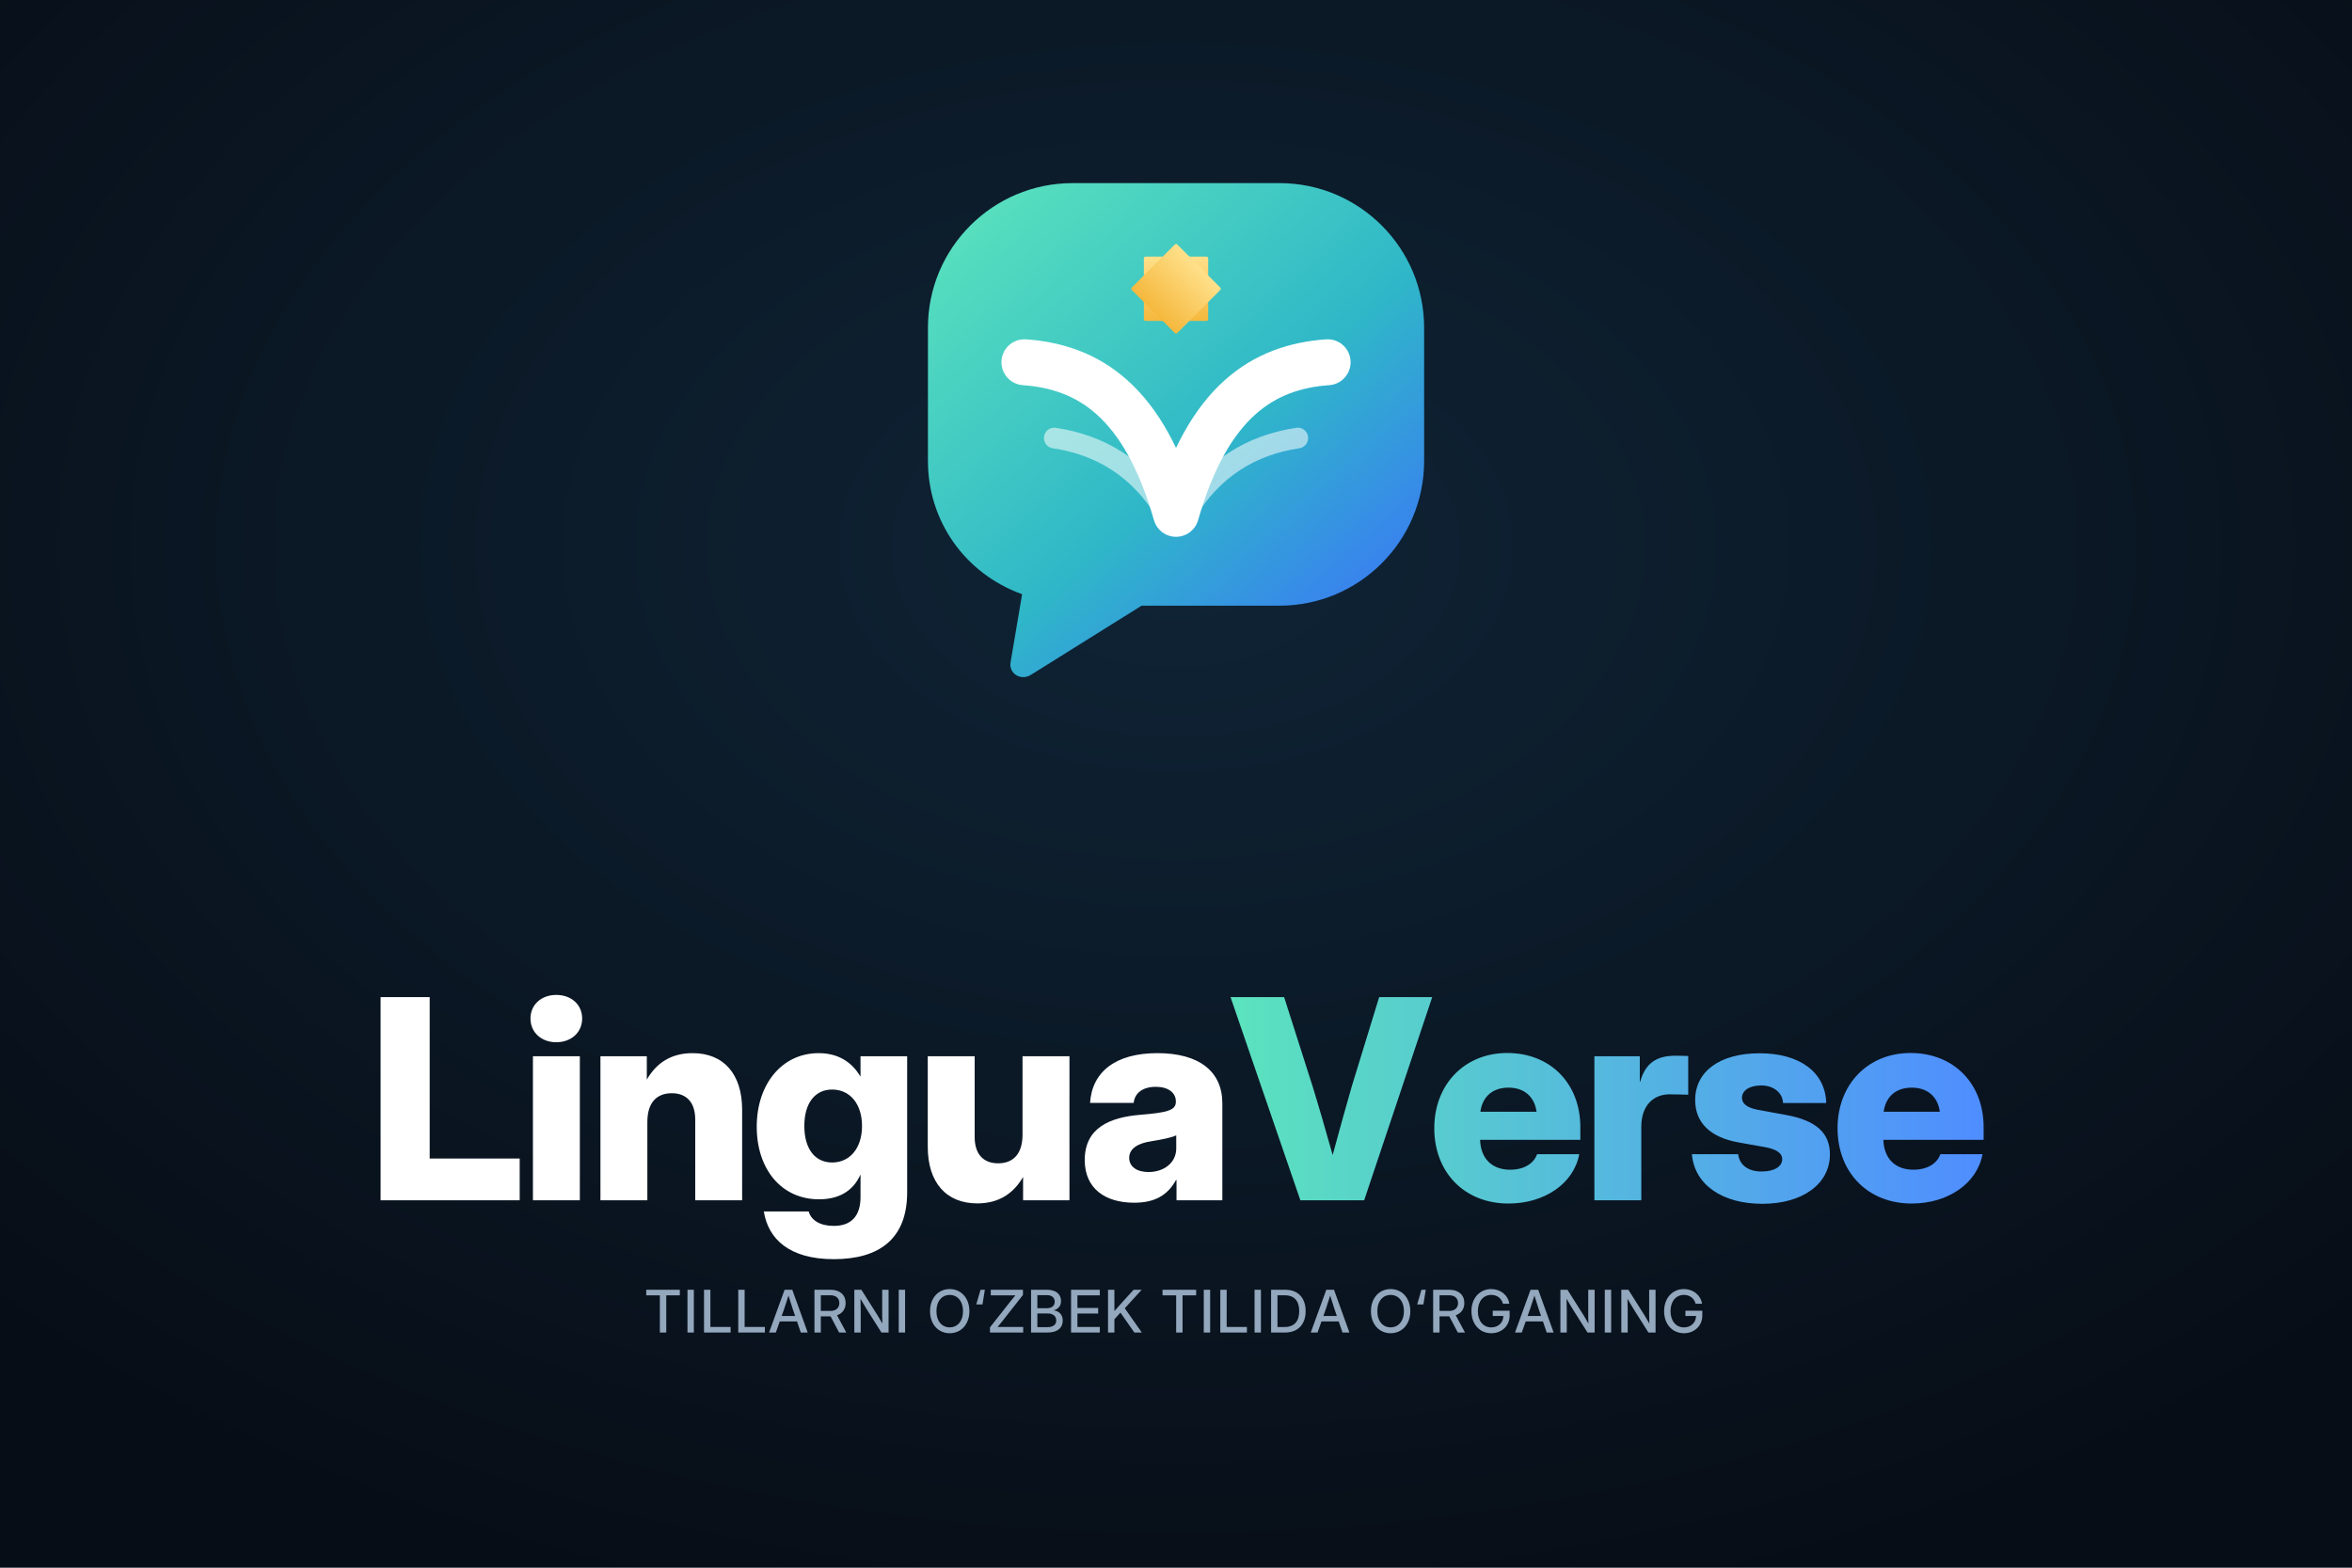
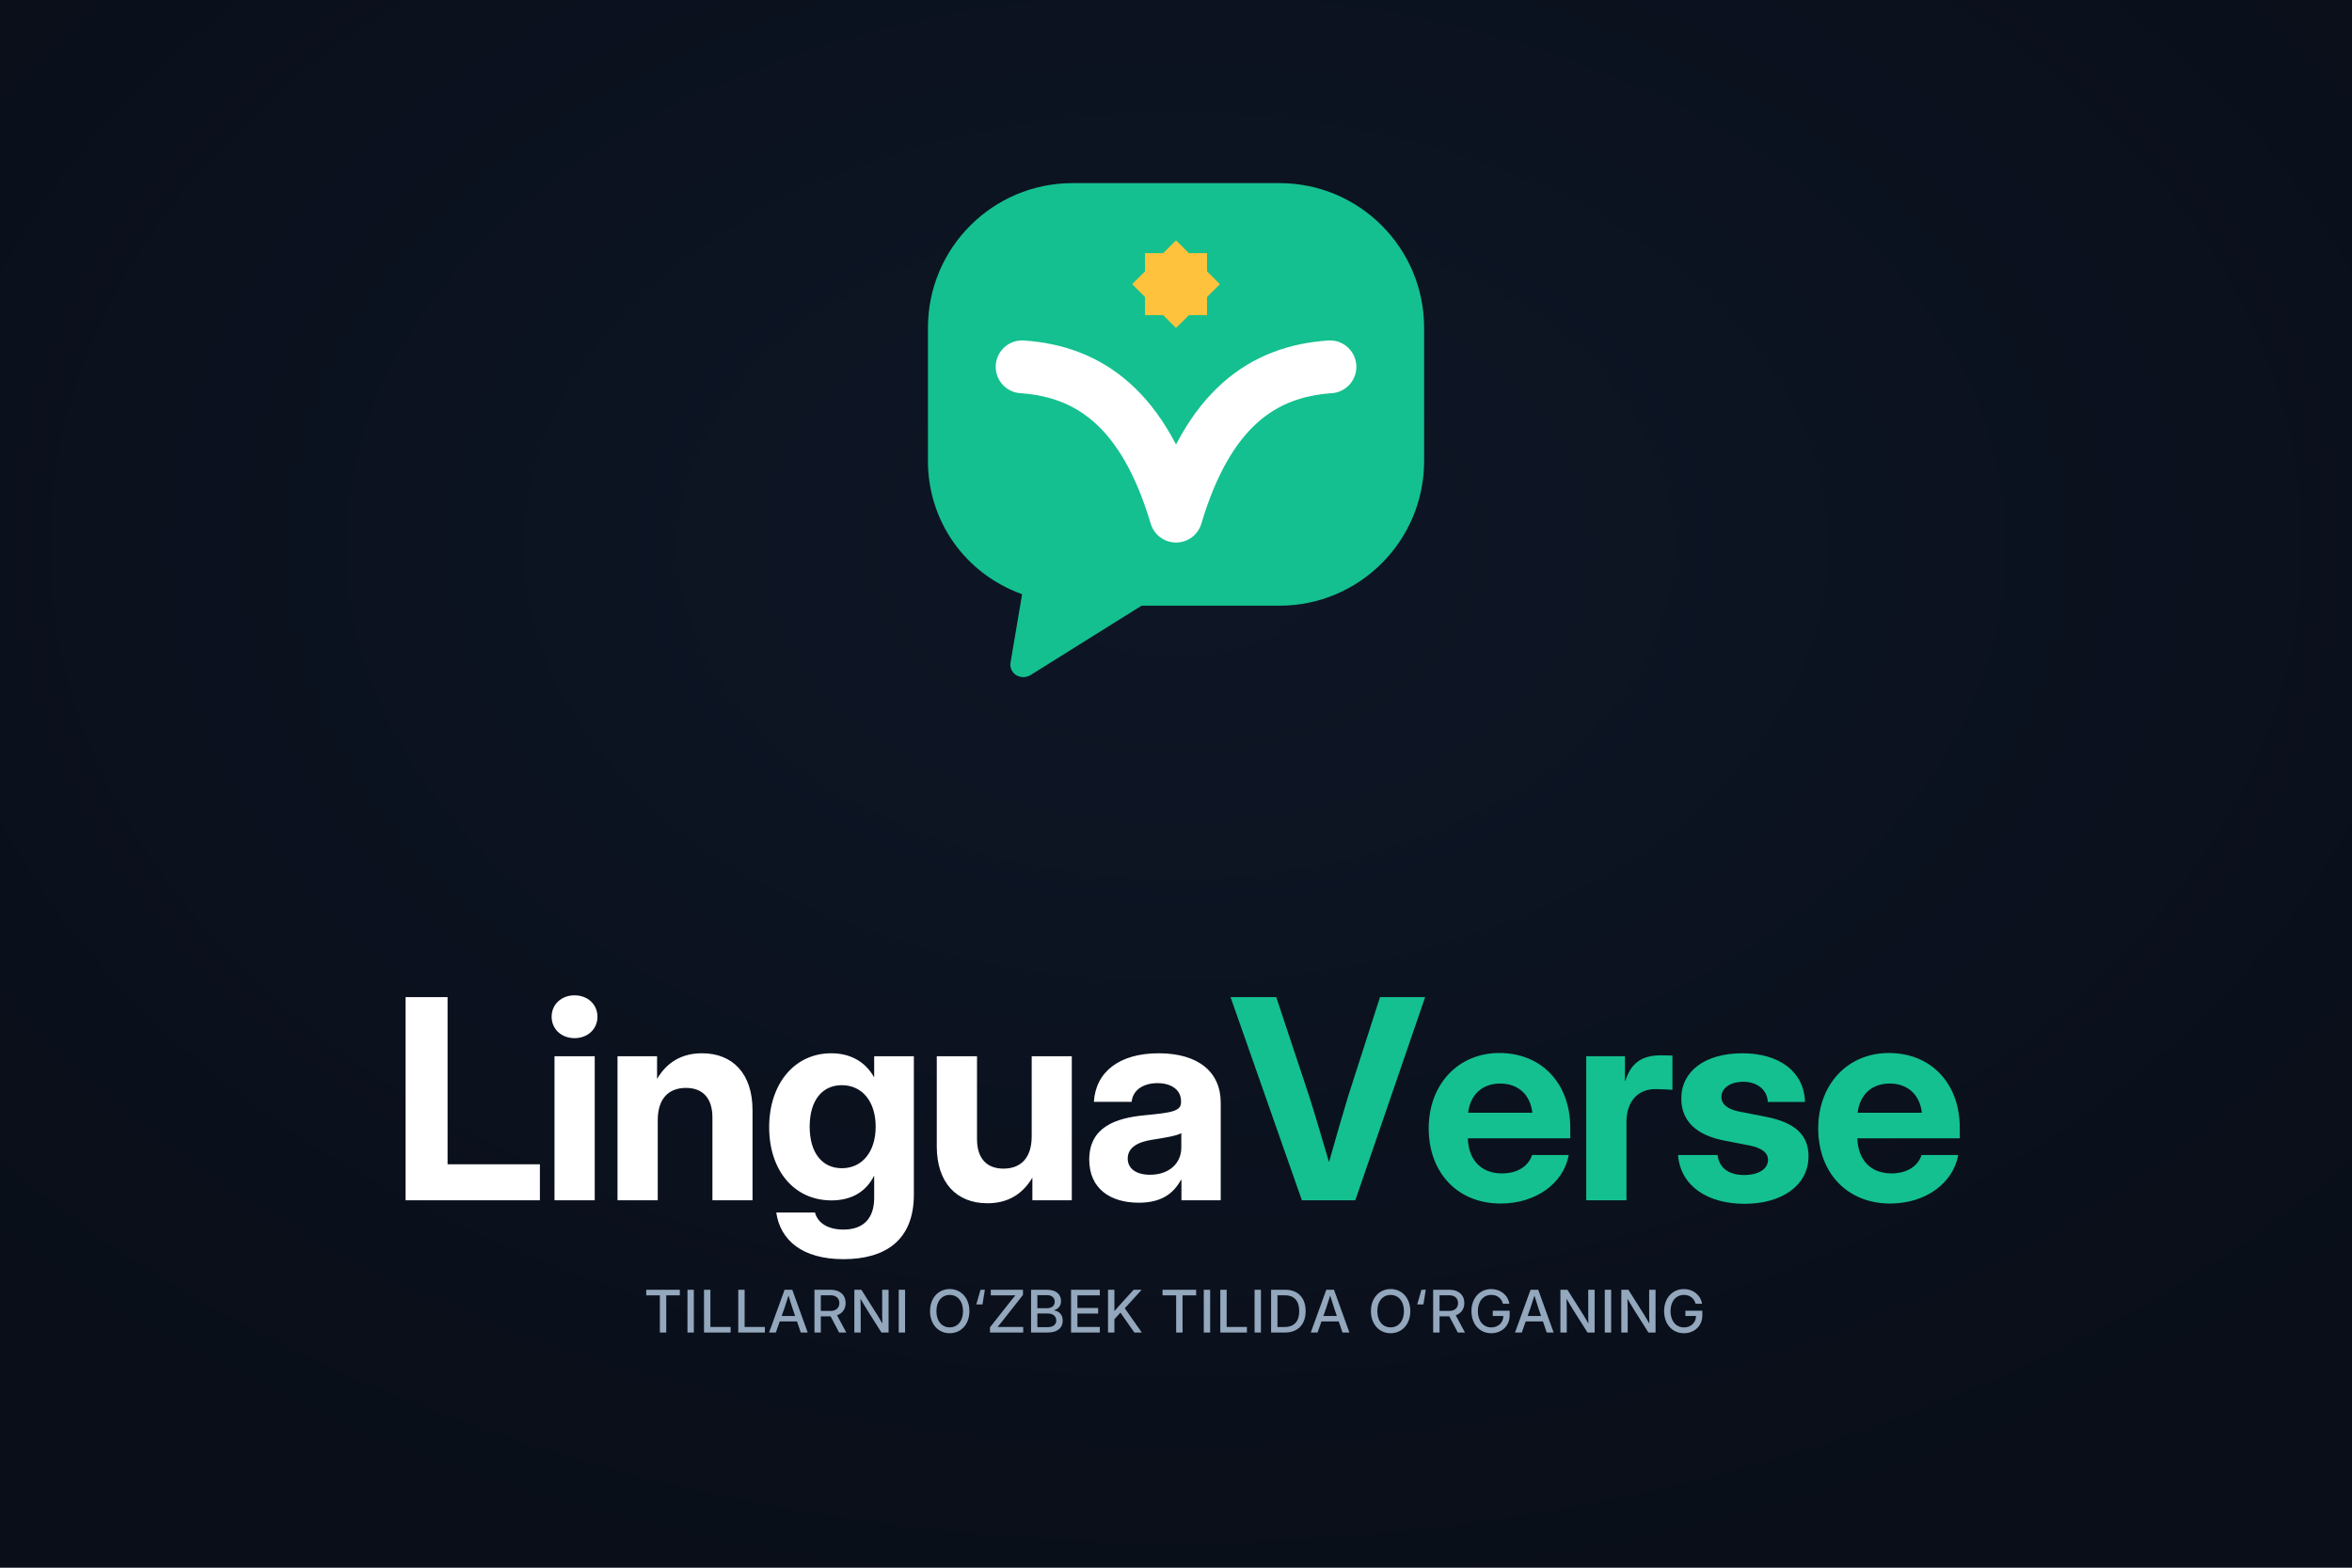
<svg xmlns="http://www.w3.org/2000/svg" viewBox="0 0 1200 800">
  <defs>
-     <linearGradient id="wv" x1="0" y1="0" x2="1" y2="0">
-       <stop offset="0" stop-color="#5BE3BD" />
-       <stop offset="1" stop-color="#4F8DFF" />
-     </linearGradient>
    <radialGradient id="bgg" cx=".5" cy=".35" r=".7">
-       <stop offset="0" stop-color="#0F2436" />
-       <stop offset="1" stop-color="#070D16" />
+       <stop offset="0" stop-color="#0E1626" />
+       <stop offset="1" stop-color="#090E18" />
    </radialGradient>
  </defs>
  <rect width="1200" height="800" fill="url(#bgg)" />
  <g transform="translate(450 70) scale(.586)">
-     <defs>
-       <linearGradient id="mg" x1="70" y1="40" x2="450" y2="470" gradientUnits="userSpaceOnUse">
-         <stop offset="0" stop-color="#5BE3BD" />
-         <stop offset=".55" stop-color="#2FB7C8" />
-         <stop offset="1" stop-color="#3D6BFF" />
-       </linearGradient>
-       <linearGradient id="ms" x1="0" y1="0" x2="0" y2="1">
-         <stop offset="0" stop-color="#FFE08A" />
-         <stop offset="1" stop-color="#F5B83D" />
-       </linearGradient>
-     </defs>
-     <path fill="url(#mg)" d="M166 40H346A126 126 0 0 1 472 166V282A126 126 0 0 1 346 408H226L130 468C121 474 110 467 112 457L122 398C72 380 40 334 40 282V166A126 126 0 0 1 166 40Z" />
-     <path fill="none" stroke="#fff" stroke-width="40" stroke-linecap="round" stroke-linejoin="round" d="M124 196c56 4 104 34 132 132c28-98 76-128 132-132" />
-     <path fill="none" stroke="#fff" stroke-opacity=".55" stroke-width="18" stroke-linecap="round" d="M150 262c40 6 74 26 98 66M362 262c-40 6-74 26-98 66" />
-     <g transform="translate(256 132)" fill="url(#ms)">
-       <rect x="-28" y="-28" width="56" height="56" rx="1.5" />
-       <rect x="-28" y="-28" width="56" height="56" rx="1.5" transform="rotate(45)" />
+     <path fill="#14C08F" d="M166 40H346A126 126 0 0 1 472 166V282A126 126 0 0 1 346 408H226L130 468C121 474 110 467 112 457L122 398C72 380 40 334 40 282V166A126 126 0 0 1 166 40Z" />
+     <path fill="none" stroke="#fff" stroke-width="46" stroke-linecap="round" stroke-linejoin="round" d="M122 200C180 204 228 236 256 330C284 236 332 204 390 200" />
+     <g transform="translate(256 128)" fill="#FFC23D">
+       <rect x="-27" y="-27" width="54" height="54" />
+       <rect x="-27" y="-27" width="54" height="54" transform="rotate(45)" />
    </g>
  </g>
-   <g transform="translate(187.5 470) scale(0.95)">
-     <path fill="#fff" d="M7.031 150.0H81.738V127.588H33.398V40.869H7.031Z M88.846 150.0H114.041V72.656H88.846ZM101.37 65.112C109.5 65.112 115.286 59.766 115.286 52.368C115.286 44.971 109.5 39.697 101.37 39.697C93.313 39.697 87.527 44.971 87.527 52.368C87.527 59.766 93.313 65.112 101.37 65.112Z M150.299 107.959C150.299 97.412 155.426 92.505 163.409 92.505C171.393 92.505 176.007 97.485 176.007 106.641V150.0H201.202V101.367C201.202 82.324 191.388 70.972 174.615 70.972C162.97 70.972 155.133 76.318 150.006 85.181V72.656H125.104V150.0H150.299Z M250.424 181.641C274.594 181.641 289.828 170.947 289.828 145.752V72.656H264.779V83.496H264.706C259.872 75.366 252.328 70.972 242.294 70.972C222.665 70.972 209.042 87.524 209.042 110.522C209.042 133.228 222.226 149.487 242.514 149.487C252.621 149.487 260.604 145.459 264.706 136.304H264.779V148.242C264.779 158.496 259.799 163.77 250.424 163.77C243.173 163.77 238.266 160.84 236.947 156.006H212.851C215.194 170.874 226.62 181.641 250.424 181.641ZM249.545 129.712C240.316 129.712 234.604 122.388 234.604 110.083C234.604 97.852 240.316 90.527 249.545 90.527C259.066 90.527 265.585 98.218 265.585 110.083C265.585 122.021 259.066 129.712 249.545 129.712Z M327.478 151.685C339.123 151.685 346.96 146.338 352.087 137.476V150.0H376.989V72.656H351.794V114.697C351.794 125.244 346.667 130.151 338.684 130.151C330.7 130.151 326.086 125.171 326.086 116.016V72.656H300.891V121.289C300.891 140.332 310.705 151.685 327.478 151.685Z M411.709 151.318C422.622 151.318 429.58 147.51 434.194 139.16H434.487V150.0H459.097V97.925C459.097 80.859 446.719 70.972 424.233 70.972C401.821 70.972 389.15 80.933 388.052 97.705H411.489C412.002 92.432 416.323 89.062 423.354 89.062C430.02 89.062 434.121 92.212 434.121 96.826V97.192C434.121 101.807 429.067 102.905 415.225 104.077C398.745 105.396 385.195 111.035 385.195 128.394C385.195 143.774 396.255 151.318 411.709 151.318ZM419.399 134.839C413.247 134.839 409.072 131.982 409.072 127.222C409.072 122.168 413.906 119.385 420.645 118.359C426.87 117.334 431.631 116.382 434.341 115.137V122.168C434.341 129.785 427.822 134.839 419.399 134.839Z" />
-     <path fill="url(#wv)" d="M500.994 150.0H535.271L571.819 40.869H543.328L528.606 88.843C525.237 100.488 521.868 112.72 518.353 125.684C514.69 112.72 511.175 100.488 507.586 88.843L492.278 40.869H463.494Z M612.765 151.758C632.32 151.758 647.921 140.845 650.777 125.244H628.146C626.314 130.371 621.041 133.594 613.644 133.594C603.683 133.594 597.823 127.368 597.53 117.554H651.363V110.742C651.363 87.305 635.323 70.898 612.105 70.898C589.181 70.898 572.921 87.744 572.921 111.328C572.921 134.912 589.034 151.758 612.765 151.758ZM597.677 102.466C598.775 94.336 604.269 89.502 612.765 89.502C621.188 89.502 626.754 94.336 627.853 102.466Z M658.91 150.0H684.105V110.376C684.105 99.39 690.331 93.091 699.34 93.091C703.002 93.091 707.47 93.237 709.301 93.311V72.51C707.25 72.437 705.126 72.363 702.416 72.363C692.089 72.363 686.303 76.465 683.52 86.279H683.3V72.656H658.91Z M749.074 151.904C770.754 151.904 785.402 141.211 785.402 125.317C785.402 113.818 777.932 107.153 762.038 104.224L746.511 101.367C741.164 100.342 738.161 98.218 738.161 94.995C738.161 91.187 741.97 88.33 748.562 88.33C755.227 88.33 760.061 92.358 760.207 97.778H783.425C782.985 81.299 769.289 71.045 747.683 71.045C726.149 71.045 713.039 80.859 713.039 96.167C713.039 108.398 721.169 116.235 736.403 118.945L750.393 121.436C756.545 122.534 759.768 124.585 759.768 127.954C759.768 131.836 755.666 134.546 748.708 134.546C741.311 134.546 736.843 130.957 736.11 125.244H711.281C712.673 141.724 727.688 151.904 749.074 151.904Z M829.351 151.758C848.906 151.758 864.507 140.845 867.363 125.244H844.731C842.9 130.371 837.627 133.594 830.229 133.594C820.269 133.594 814.409 127.368 814.116 117.554H867.949V110.742C867.949 87.305 851.909 70.898 828.691 70.898C805.767 70.898 789.507 87.744 789.507 111.328C789.507 134.912 805.62 151.758 829.351 151.758ZM814.263 102.466C815.361 94.336 820.854 89.502 829.351 89.502C837.773 89.502 843.34 94.336 844.438 102.466Z" />
+   <g transform="translate(199.2 470) scale(0.95)">
+     <path fill="#fff" d="M8.13 150.0H80.273V130.664H30.688V40.869H8.13Z M88.113 150.0H109.72V72.656H88.113ZM98.88 62.915C105.984 62.915 111.185 58.008 111.185 51.416C111.185 44.824 105.984 39.917 98.88 39.917C91.775 39.917 86.575 44.824 86.575 51.416C86.575 58.008 91.775 62.915 98.88 62.915Z M143.561 107.007C143.561 94.995 149.786 89.648 158.722 89.648C167.73 89.648 172.931 95.142 172.931 105.542V150.0H194.464V101.587C194.464 82.031 183.844 71.045 167.364 71.045C156.231 71.045 148.395 76.025 143.194 84.814V72.656H121.954V150.0H143.561Z M243.319 181.641C265.731 181.641 281.112 171.533 281.112 146.997V72.656H259.799V83.862H259.726C254.818 75.293 246.762 71.045 236.728 71.045C216.952 71.045 203.402 87.524 203.402 110.742C203.402 133.813 216.659 150.073 236.874 150.073C246.981 150.073 255.111 145.972 259.726 136.89H259.799V148.755C259.799 159.888 253.866 165.747 243.319 165.747C235.263 165.747 229.55 162.451 228.012 156.592H207.211C209.408 171.606 221.347 181.641 243.319 181.641ZM242.44 132.788C231.967 132.788 225.155 124.658 225.155 110.449C225.155 96.24 231.967 88.184 242.44 88.184C253.354 88.184 260.604 96.973 260.604 110.449C260.604 123.999 253.354 132.788 242.44 132.788Z M320.593 151.611C331.726 151.611 339.562 146.631 344.763 137.842V150.0H365.93V72.656H344.396V115.649C344.396 127.661 338.171 133.008 329.235 133.008C320.227 133.008 315.026 127.515 315.026 117.114V72.656H293.42V121.069C293.42 140.625 304.113 151.611 320.593 151.611Z M401.895 151.318C413.76 151.318 420.425 146.631 424.526 139.087H424.819V150.0H445.913V97.559C445.913 81.006 433.755 71.045 412.588 71.045C391.348 71.045 378.75 81.152 377.798 97.119H398.086C398.599 91.187 403.872 87.085 411.929 87.085C419.839 87.085 424.6 91.04 424.6 96.753V97.266C424.6 102.246 419.619 102.905 405.483 104.297C389.37 105.762 375.308 110.742 375.308 128.174C375.308 143.628 386.44 151.318 401.895 151.318ZM407.9 136.304C400.649 136.304 395.962 133.081 395.962 127.588C395.962 121.436 401.821 118.579 409.219 117.48C416.177 116.382 422.256 115.356 424.746 113.965V121.729C424.746 130.078 418.301 136.304 407.9 136.304Z" />
+     <path fill="#14C08F" d="M489.495 150.0H518.206L555.706 40.869H531.463L514.397 93.97C511.248 104.37 507.879 116.089 504.07 129.492C500.115 116.089 496.673 104.37 493.377 93.97L475.726 40.869H451.189Z M596.285 151.758C615.035 151.758 629.977 141.064 632.833 125.684H613.131C611.153 131.689 605.367 135.571 596.944 135.571C585.592 135.571 579.0 128.174 578.634 116.748H633.639V110.962C633.639 87.378 618.331 70.898 595.553 70.898C573.36 70.898 557.613 87.817 557.613 111.401C557.613 134.912 572.848 151.758 596.285 151.758ZM578.78 102.979C579.952 93.311 586.324 87.305 595.992 87.305C605.733 87.305 612.179 93.311 613.277 102.979Z M642.211 150.0H663.817V108.105C663.817 96.46 670.336 90.308 679.198 90.308C682.86 90.308 686.889 90.601 688.5 90.674V72.29C686.742 72.217 684.618 72.144 682.128 72.144C671.947 72.144 666.088 76.538 663.231 85.84H663.012V72.656H642.211Z M727.321 151.904C747.536 151.904 761.599 141.797 761.599 126.343C761.599 114.99 754.421 108.252 738.82 105.176L724.172 102.319C718.239 101.074 714.797 98.511 714.797 94.556C714.797 89.941 719.265 86.353 726.662 86.353C734.279 86.353 739.553 90.967 739.699 97.192H759.694C759.255 81.079 746.071 71.045 726.076 71.045C705.935 71.045 693.264 80.713 693.264 95.361C693.264 107.373 701.247 114.99 716.262 117.92L729.812 120.557C736.11 121.802 739.846 124.219 739.846 128.32C739.846 133.081 734.938 136.45 726.955 136.45C718.532 136.45 713.552 132.422 712.746 125.684H691.506C692.824 142.31 707.253 151.904 727.321 151.904Z M805.474 151.758C824.224 151.758 839.165 141.064 842.021 125.684H822.319C820.342 131.689 814.556 135.571 806.133 135.571C794.78 135.571 788.188 128.174 787.822 116.748H842.827V110.962C842.827 87.378 827.52 70.898 804.741 70.898C782.549 70.898 766.802 87.817 766.802 111.401C766.802 134.912 782.036 151.758 805.474 151.758ZM787.969 102.979C789.141 93.311 795.513 87.305 805.181 87.305C814.922 87.305 821.367 93.311 822.466 102.979Z" />
  </g>
  <g transform="translate(329.0 650)">
    <path fill="#93A7BD" d="M0.703 11.03H7.661V30.0H10.928V11.03H17.856V8.174H0.703Z M25.004 8.174H21.752V30.0H25.004Z M30.188 30.0H43.767V27.144H33.44V8.174H30.188Z M47.662 30.0H61.242V27.144H50.914V8.174H47.662Z M63.379 30.0H66.836L68.828 24.331H77.632L79.566 30.0H83.096L75.23 8.174H71.304ZM69.81 21.562 71.172 17.695C71.773 15.894 72.403 13.975 73.281 11.147C74.146 13.975 74.761 15.894 75.362 17.695L76.68 21.562Z M86.537 30.0H89.789V21.738H94.623C94.667 21.738 94.726 21.738 94.77 21.738L99.12 30.0H102.782L98.065 21.196C100.79 20.215 102.445 18.018 102.445 14.971C102.445 10.796 99.516 8.174 94.843 8.174H86.537ZM89.789 18.97V10.986H94.696C97.509 10.986 99.237 12.51 99.237 14.971C99.237 17.432 97.523 18.97 94.711 18.97Z M106.883 30.0H110.135V18.193C110.135 17.227 110.12 15.337 110.017 12.773C111.468 15.264 112.654 17.241 113.269 18.208L120.725 30.0H124.358V8.174H121.092V21.167C121.092 21.958 121.121 23.818 121.179 25.4C120.301 23.848 119.334 22.192 118.821 21.372L110.486 8.174H106.883Z M132.78 8.174H129.528V30.0H132.78Z  M155.541 30.352C161.357 30.352 165.59 25.781 165.59 19.102C165.59 12.393 161.357 7.822 155.541 7.822C149.726 7.822 145.507 12.393 145.507 19.102C145.507 25.767 149.726 30.352 155.541 30.352ZM155.541 27.378C151.777 27.378 148.774 24.419 148.774 19.102C148.774 13.755 151.777 10.796 155.541 10.796C159.306 10.796 162.323 13.755 162.323 19.102C162.323 24.419 159.306 27.378 155.541 27.378Z M169.104 15.659H172.269L173.484 8.174H171.272Z M176.091 30.0H193.039V27.144H179.987C180.793 26.206 181.569 25.254 182.316 24.302L192.922 10.825V8.174H176.501V11.03H189.04C188.307 11.895 187.59 12.759 186.916 13.623L176.091 27.349Z M197.051 30.0H205.46C210.616 30.0 213.209 27.568 213.209 23.862C213.209 20.757 211.216 19.043 208.682 18.691V18.662C210.967 17.959 212.344 16.421 212.344 13.916C212.344 10.415 209.708 8.174 205.211 8.174H197.051ZM200.274 27.261V20.259H205.372C208.257 20.259 209.898 21.636 209.898 23.848C209.898 26.074 208.213 27.261 205.254 27.261ZM200.274 17.578V10.913H205.167C207.642 10.913 209.122 12.202 209.122 14.253C209.122 16.304 207.642 17.578 205.167 17.578Z M217.455 30.0H232.133V27.144H220.707V20.288H231.284V17.461H220.707V11.03H232.133V8.174H217.455Z M236.321 30.0H239.573V23.232L242.65 19.834L249.754 30.0H253.563L244.876 17.622L253.489 8.174H249.373L243.162 15.015C241.946 16.377 240.76 17.695 239.573 19.043V8.174H236.321Z  M264.122 11.03H271.08V30.0H274.346V11.03H281.275V8.174H264.122Z M288.422 8.174H285.171V30.0H288.422Z M293.607 30.0H307.186V27.144H296.859V8.174H293.607Z M314.333 8.174H311.081V30.0H314.333Z M326.578 30.0C333.243 30.0 337.14 25.84 337.14 19.058C337.14 12.305 333.229 8.174 326.798 8.174H319.518V30.0ZM322.77 27.173V11.001H326.593C331.456 11.001 333.873 14.004 333.873 19.058C333.873 24.141 331.456 27.173 326.373 27.173Z M339.761 30.0H343.218L345.21 24.331H354.013L355.947 30.0H359.477L351.611 8.174H347.685ZM346.191 21.562 347.554 17.695C348.154 15.894 348.784 13.975 349.663 11.147C350.527 13.975 351.142 15.894 351.743 17.695L353.061 21.562Z  M380.496 30.352C386.311 30.352 390.544 25.781 390.544 19.102C390.544 12.393 386.311 7.822 380.496 7.822C374.68 7.822 370.461 12.393 370.461 19.102C370.461 25.767 374.68 30.352 380.496 30.352ZM380.496 27.378C376.731 27.378 373.728 24.419 373.728 19.102C373.728 13.755 376.731 10.796 380.496 10.796C384.26 10.796 387.278 13.755 387.278 19.102C387.278 24.419 384.26 27.378 380.496 27.378Z M394.059 15.659H397.223L398.439 8.174H396.227Z M402.202 30.0H405.454V21.738H410.288C410.332 21.738 410.391 21.738 410.435 21.738L414.785 30.0H418.447L413.73 21.196C416.455 20.215 418.11 18.018 418.11 14.971C418.11 10.796 415.181 8.174 410.508 8.174H402.202ZM405.454 18.97V10.986H410.361C413.174 10.986 414.902 12.51 414.902 14.971C414.902 17.432 413.188 18.97 410.376 18.97Z M431.849 30.352C437.211 30.352 441.224 26.558 441.224 21.357V18.853H432.611V21.562H438.016C437.987 25.034 435.321 27.378 431.893 27.378C427.748 27.378 425.009 24.053 425.009 19.102C425.009 14.121 427.733 10.796 431.879 10.796C434.882 10.796 437.167 12.627 437.782 15.322H441.078C440.389 10.884 436.581 7.822 431.835 7.822C425.99 7.822 421.742 12.378 421.742 19.102C421.742 25.723 425.931 30.352 431.849 30.352Z M443.962 30.0H447.42L449.412 24.331H458.215L460.149 30.0H463.679L455.813 8.174H451.887ZM450.393 21.562 451.755 17.695C452.356 15.894 452.986 13.975 453.865 11.147C454.729 13.975 455.344 15.894 455.945 17.695L457.263 21.562Z M467.121 30.0H470.372V18.193C470.372 17.227 470.358 15.337 470.255 12.773C471.705 15.264 472.892 17.241 473.507 18.208L480.963 30.0H484.596V8.174H481.329V21.167C481.329 21.958 481.359 23.818 481.417 25.4C480.538 23.848 479.572 22.192 479.059 21.372L470.724 8.174H467.121Z M493.018 8.174H489.766V30.0H493.018Z M498.202 30.0H501.454V18.193C501.454 17.227 501.439 15.337 501.337 12.773C502.787 15.264 503.974 17.241 504.589 18.208L512.045 30.0H515.678V8.174H512.411V21.167C512.411 21.958 512.44 23.818 512.499 25.4C511.62 23.848 510.653 22.192 510.141 21.372L501.806 8.174H498.202Z M530.149 30.352C535.511 30.352 539.524 26.558 539.524 21.357V18.853H530.911V21.562H536.316C536.287 25.034 533.621 27.378 530.193 27.378C526.048 27.378 523.308 24.053 523.308 19.102C523.308 14.121 526.033 10.796 530.179 10.796C533.181 10.796 535.467 12.627 536.082 15.322H539.378C538.689 10.884 534.881 7.822 530.135 7.822C524.29 7.822 520.042 12.378 520.042 19.102C520.042 25.723 524.231 30.352 530.149 30.352Z" />
  </g>
</svg>
